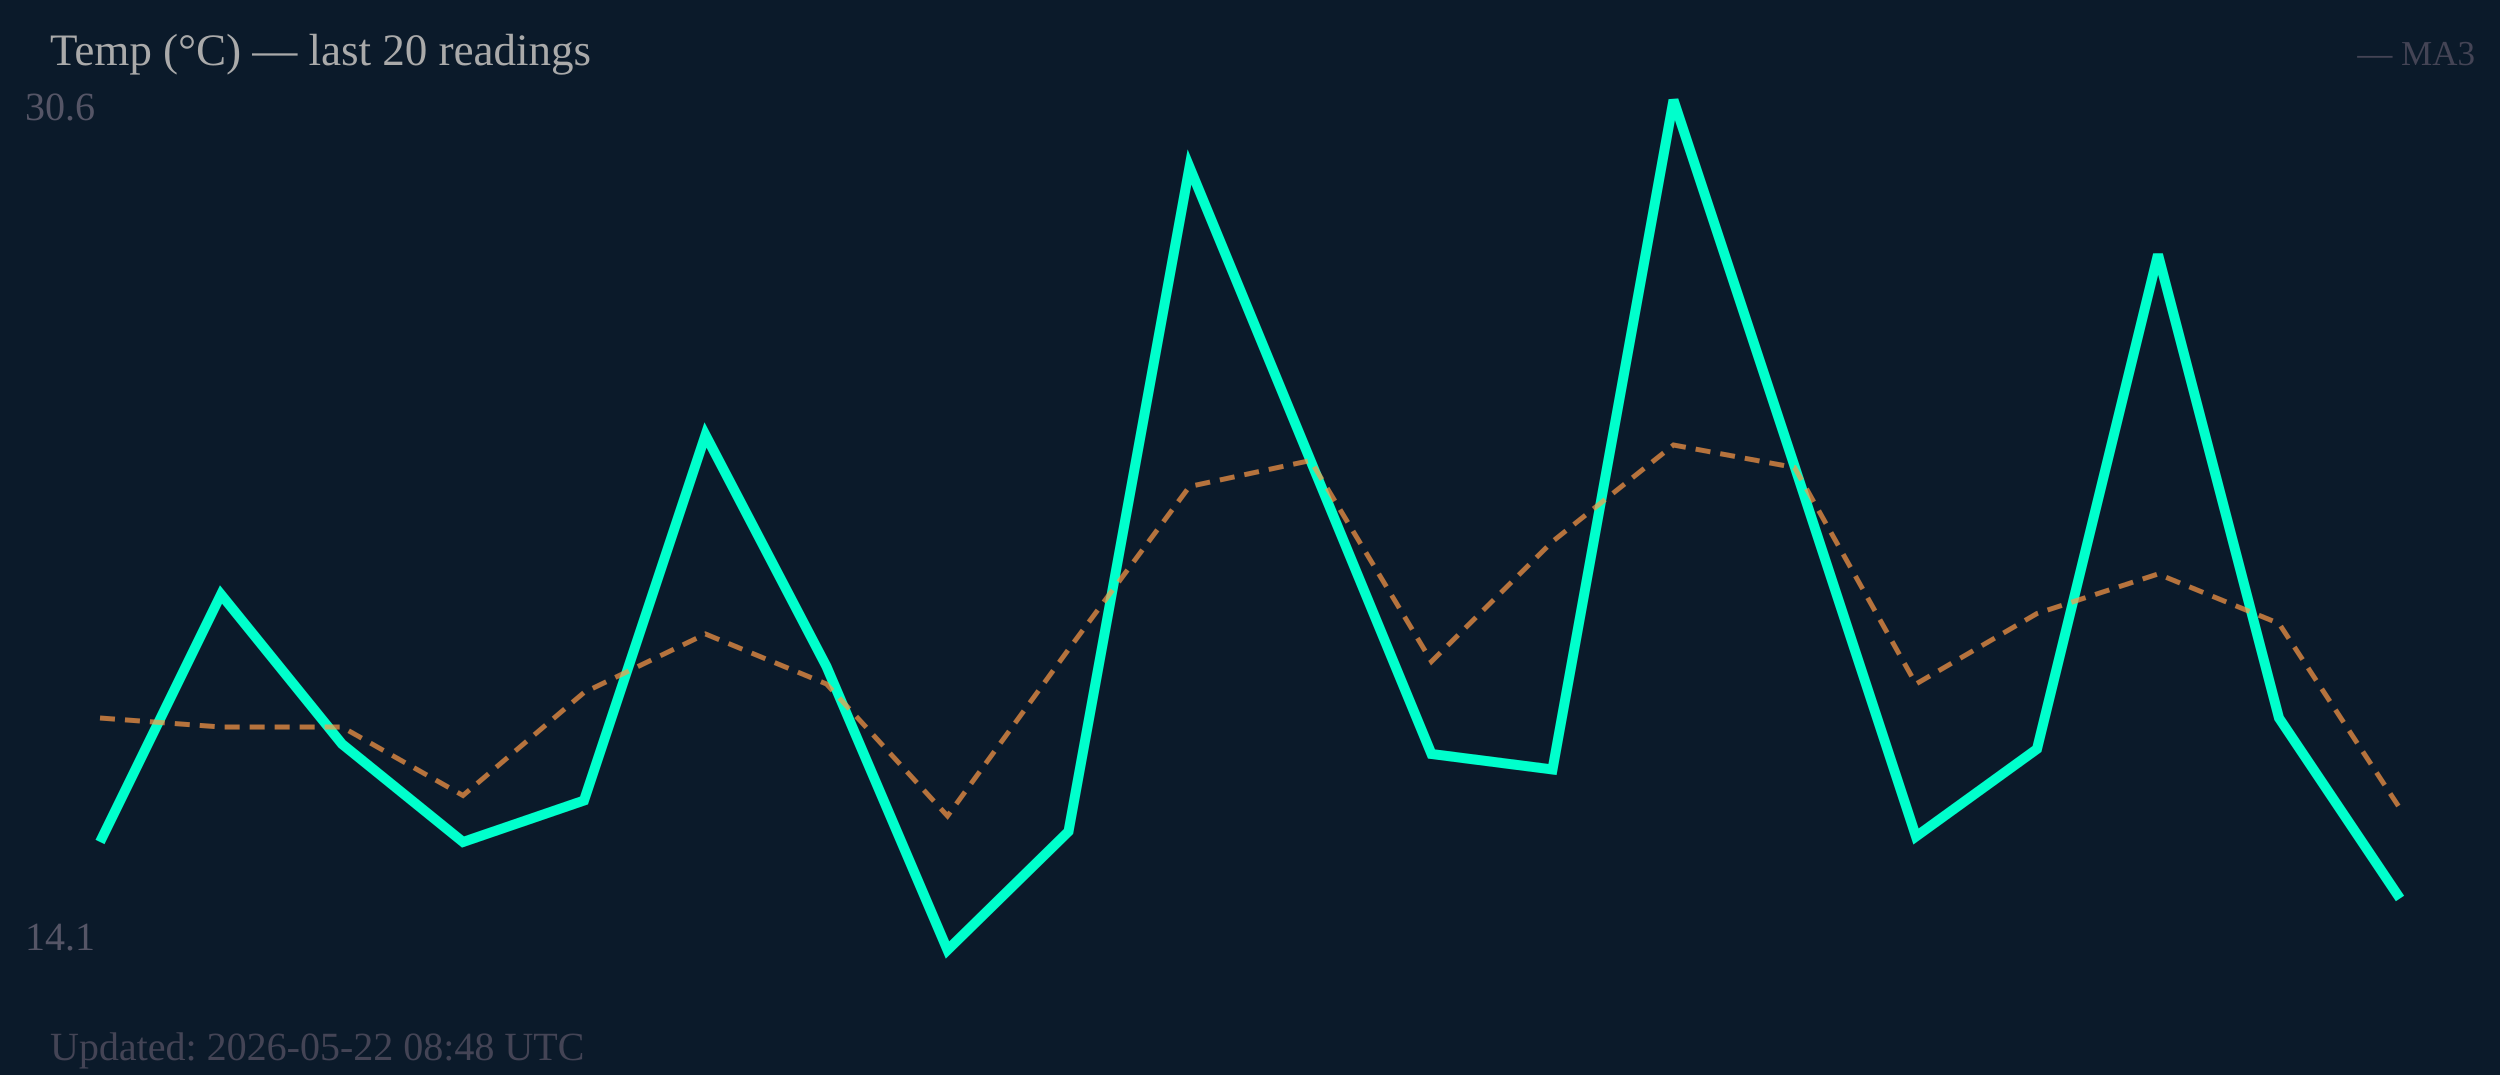
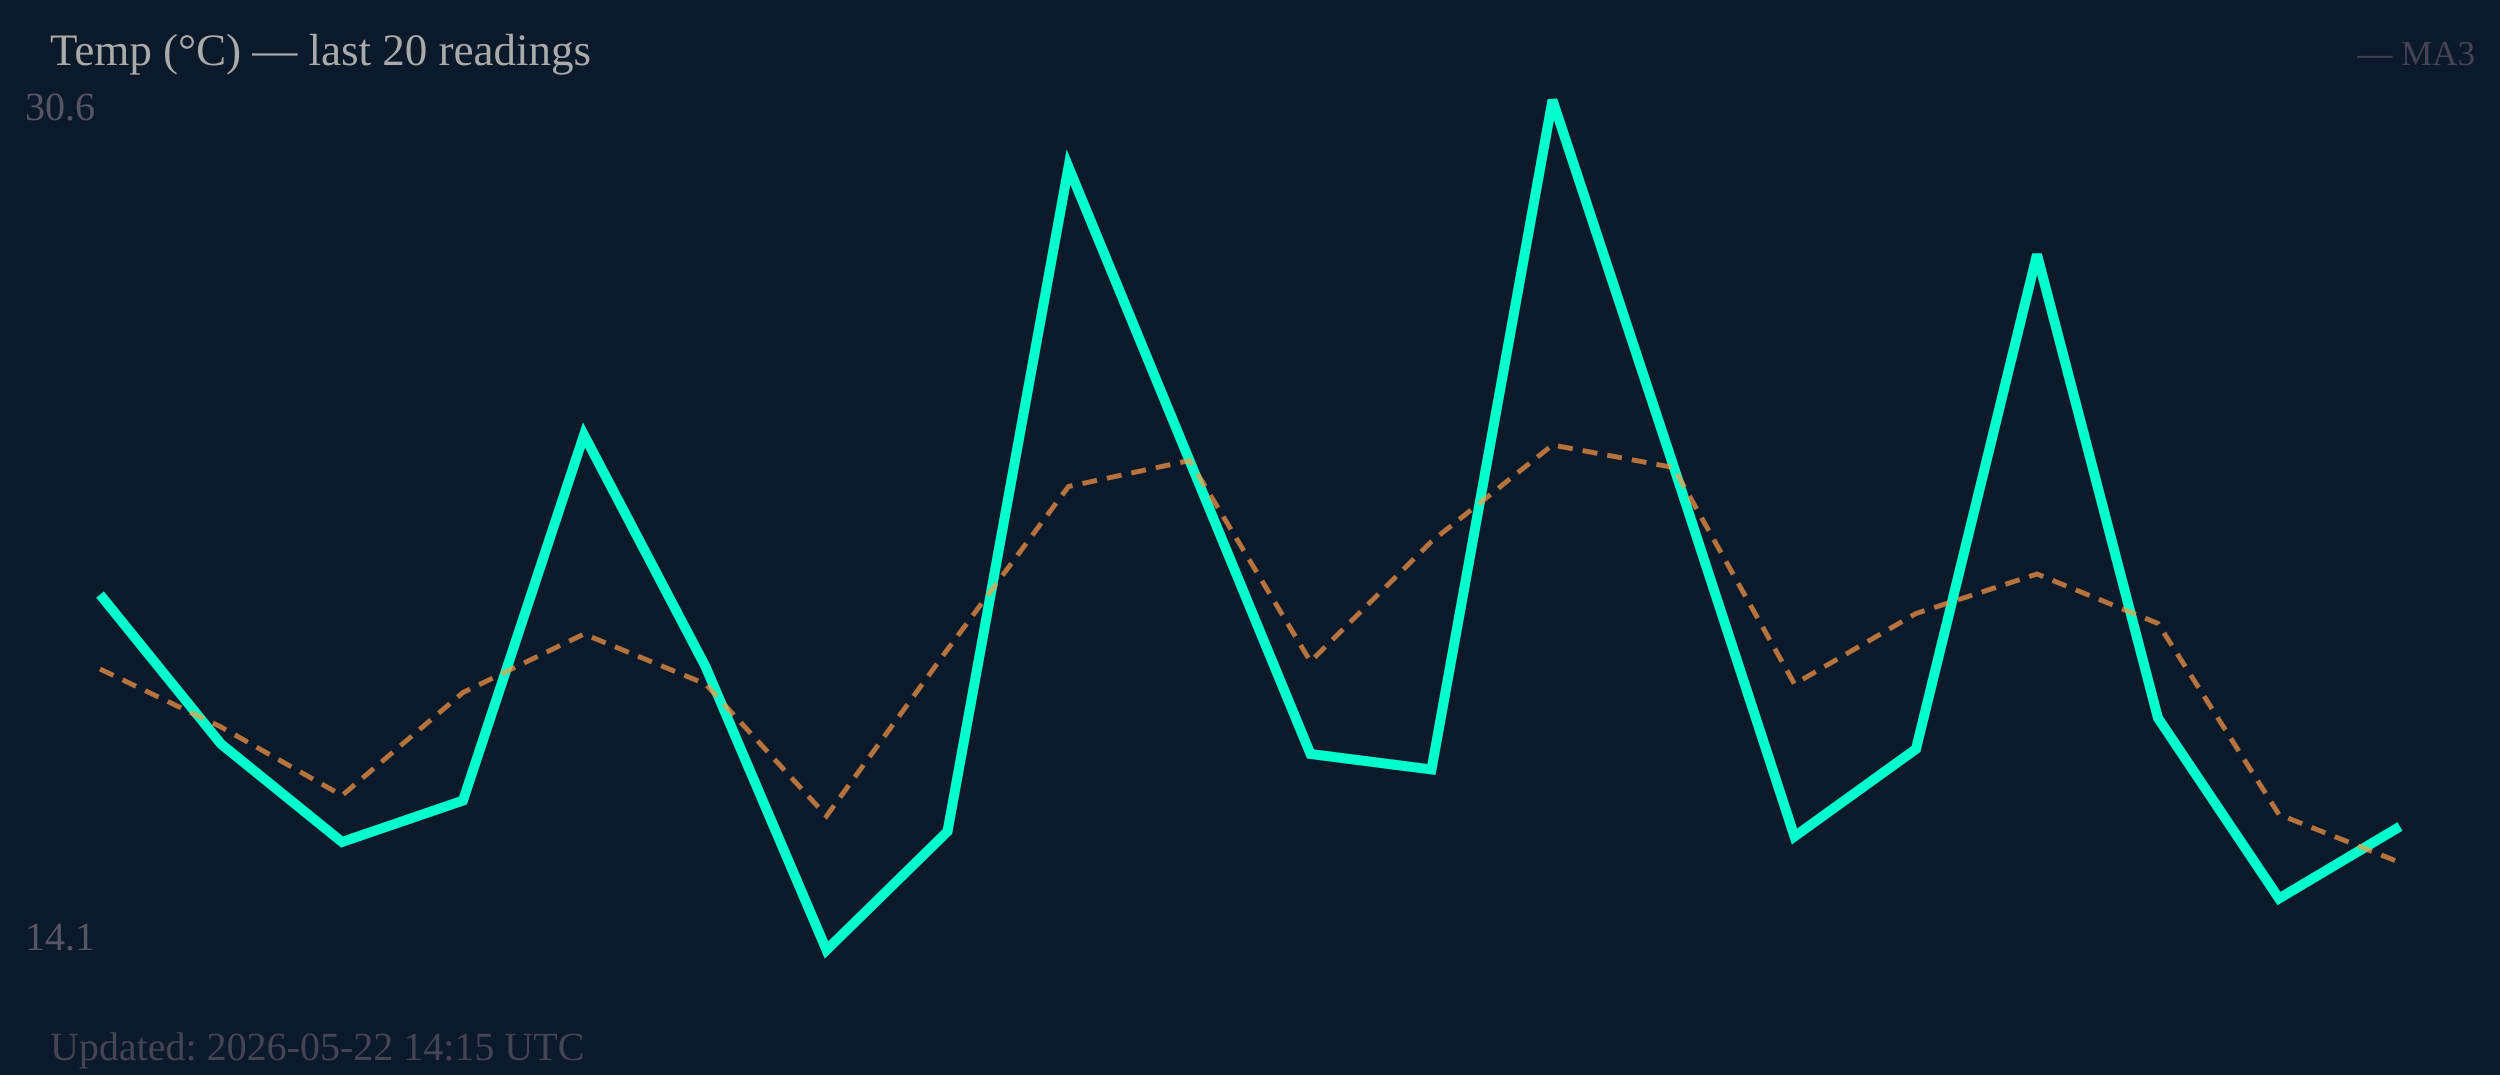
<svg xmlns="http://www.w3.org/2000/svg" width="500" height="215" viewBox="0 0 500 215">
  <rect width="500" height="215" fill="#0b1a2a" />
  <text x="5" y="24" font-size="8" fill="#556">30.6</text>
  <text x="5" y="190" font-size="8" fill="#556">14.1</text>
-   <polyline fill="none" stroke="#00ffcc" stroke-width="2" points="20.0,168.4 44.2,118.9 68.4,148.8 92.6,168.4 116.8,160.1 141.1,87.0 165.3,133.3 189.5,190.0 213.7,166.3 237.9,33.4 262.1,92.1 286.3,150.8 310.5,153.9 334.7,20.0 358.9,93.2 383.2,167.3 407.4,149.8 431.6,50.9 455.8,143.6 480.0,179.7" />
-   <polyline fill="none" stroke="#ff9944" stroke-width="1" stroke-dasharray="3,2" opacity="0.7" points="20.0,143.6 44.2,145.4 68.4,145.4 92.6,159.1 116.8,138.5 141.1,126.8 165.3,136.8 189.5,163.2 213.7,129.9 237.9,97.3 262.1,92.1 286.3,132.3 310.5,108.3 334.7,89.0 358.9,93.5 383.2,136.8 407.4,122.7 431.6,114.8 455.8,124.7 480.0,161.7" />
+   <polyline fill="none" stroke="#00ffcc" stroke-width="2" points="20.0,118.9 44.2,148.8 68.4,168.4 92.6,160.1 116.8,87.0 141.1,133.3 165.3,190.0 189.5,166.3 213.7,33.4 237.9,92.1 262.1,150.8 286.3,153.9 310.5,20.0 334.7,93.2 358.9,167.3 383.2,149.8 407.4,50.9 431.6,143.6 455.8,179.7 480.0,165.3" />
+   <polyline fill="none" stroke="#ff9944" stroke-width="1" stroke-dasharray="3,2" opacity="0.7" points="20.0,133.8 44.2,145.4 68.4,159.1 92.6,138.5 116.8,126.8 141.1,136.8 165.3,163.2 189.5,129.9 213.7,97.3 237.9,92.1 262.1,132.3 286.3,108.3 310.5,89.0 334.7,93.5 358.9,136.8 383.2,122.7 407.4,114.8 431.6,124.7 455.8,162.9 480.0,172.5" />
  <text x="10" y="13" font-size="9" fill="#aaa">Temp (°C) — last 20 readings</text>
  <text x="495" y="13" font-size="7" fill="#445" text-anchor="end">— MA3</text>
-   <text x="10" y="212" font-size="8" fill="#445">Updated: 2026-05-22 08:48 UTC</text>
+   <text x="10" y="212" font-size="8" fill="#445">Updated: 2026-05-22 14:15 UTC</text>
</svg>
